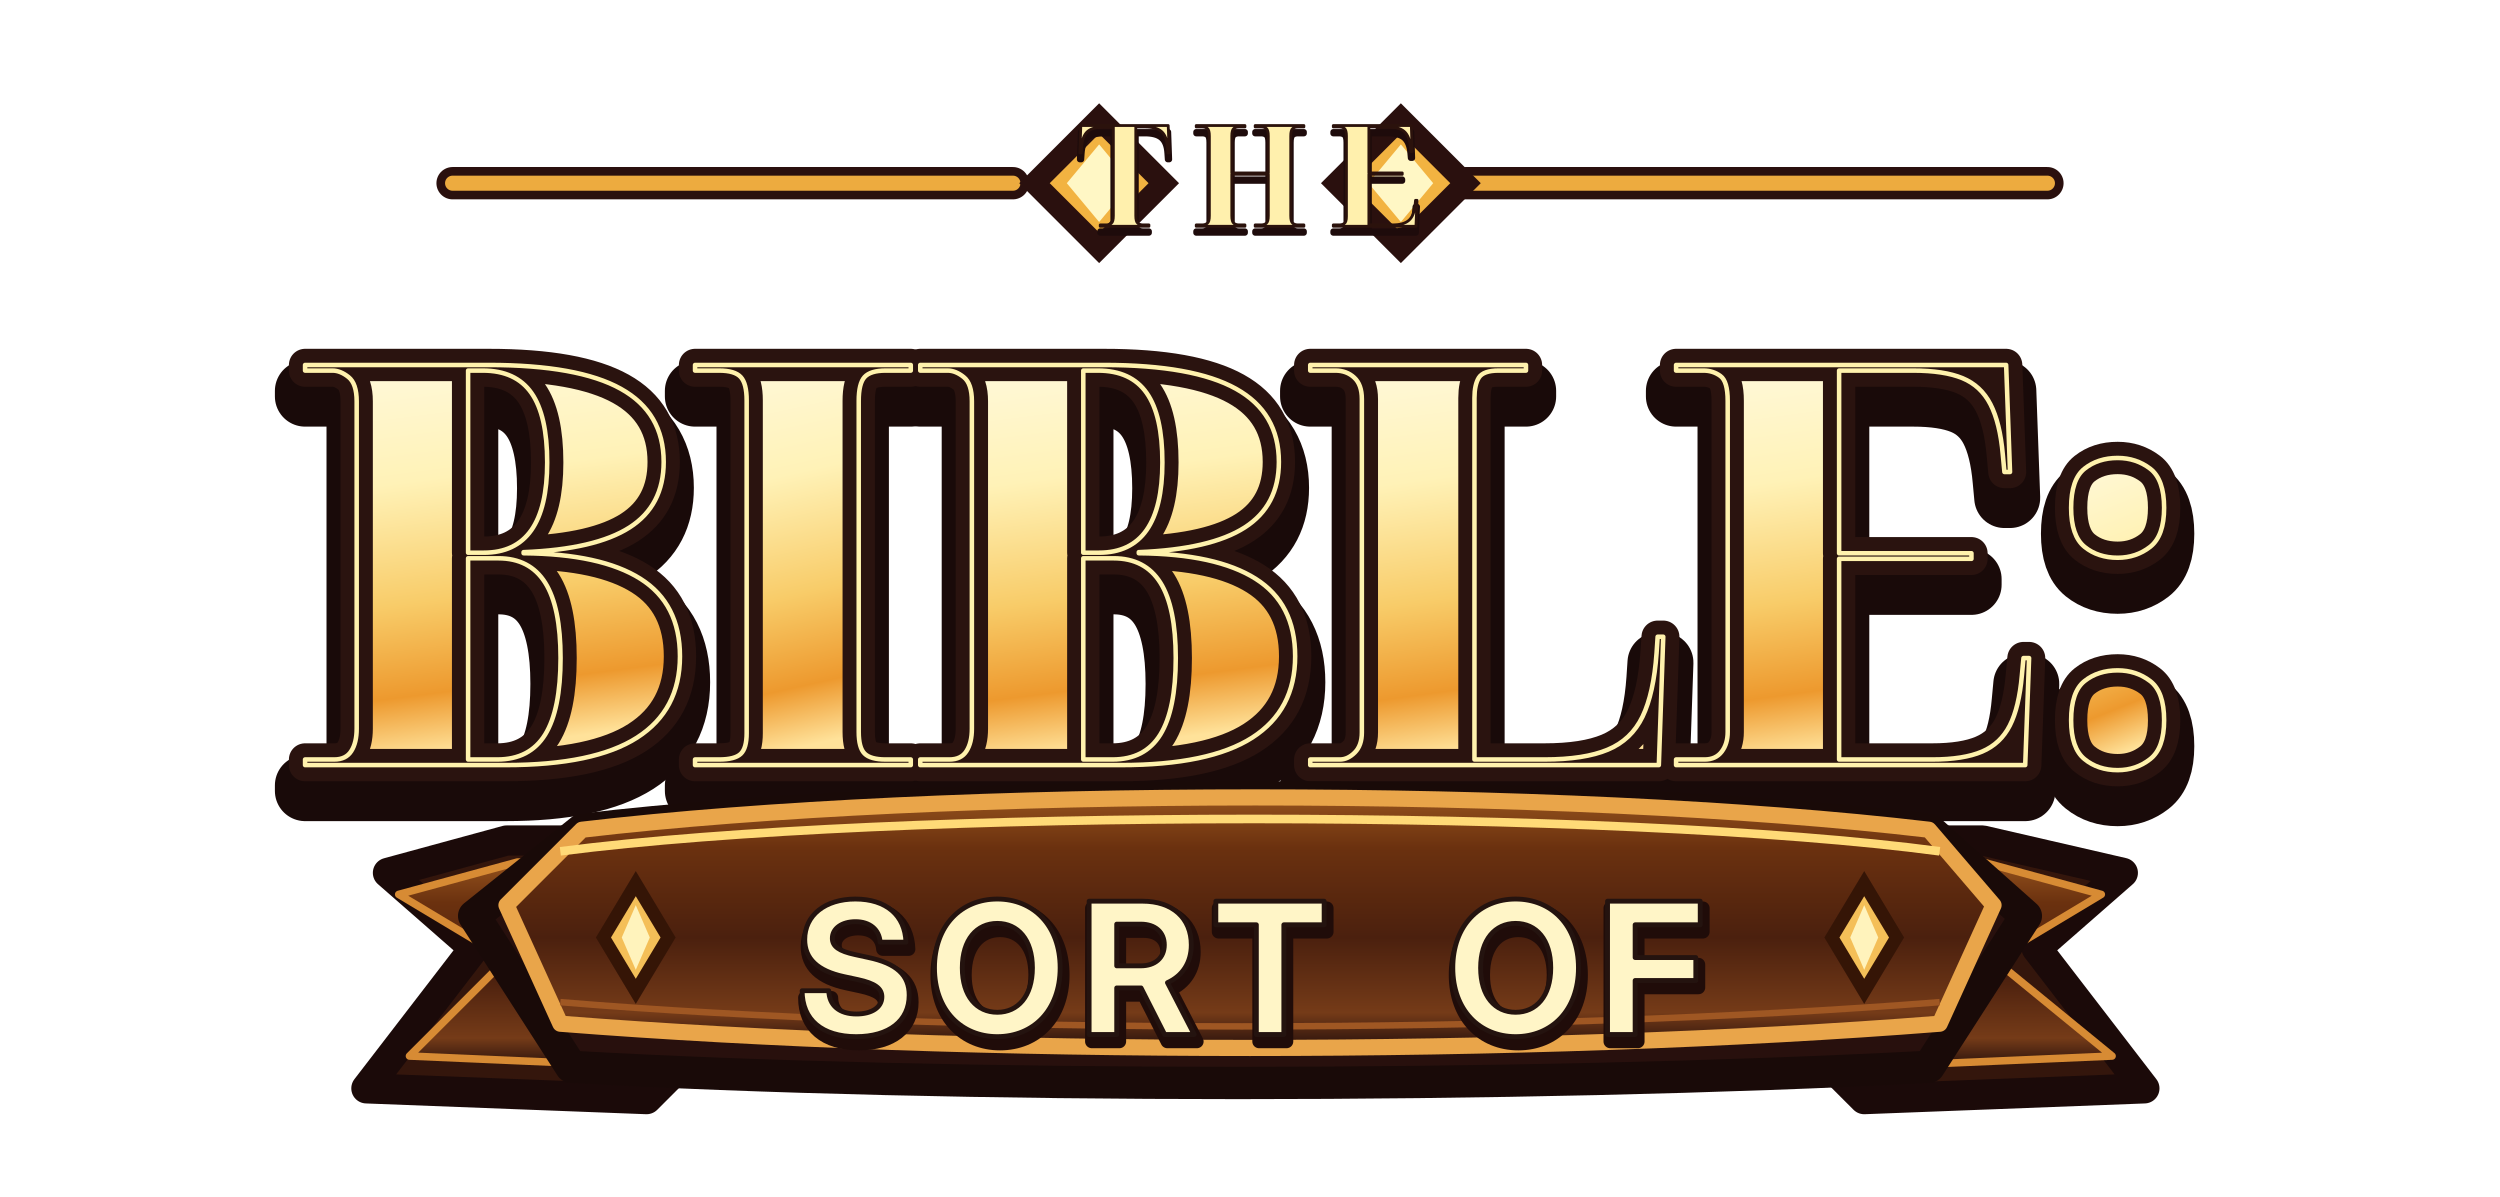
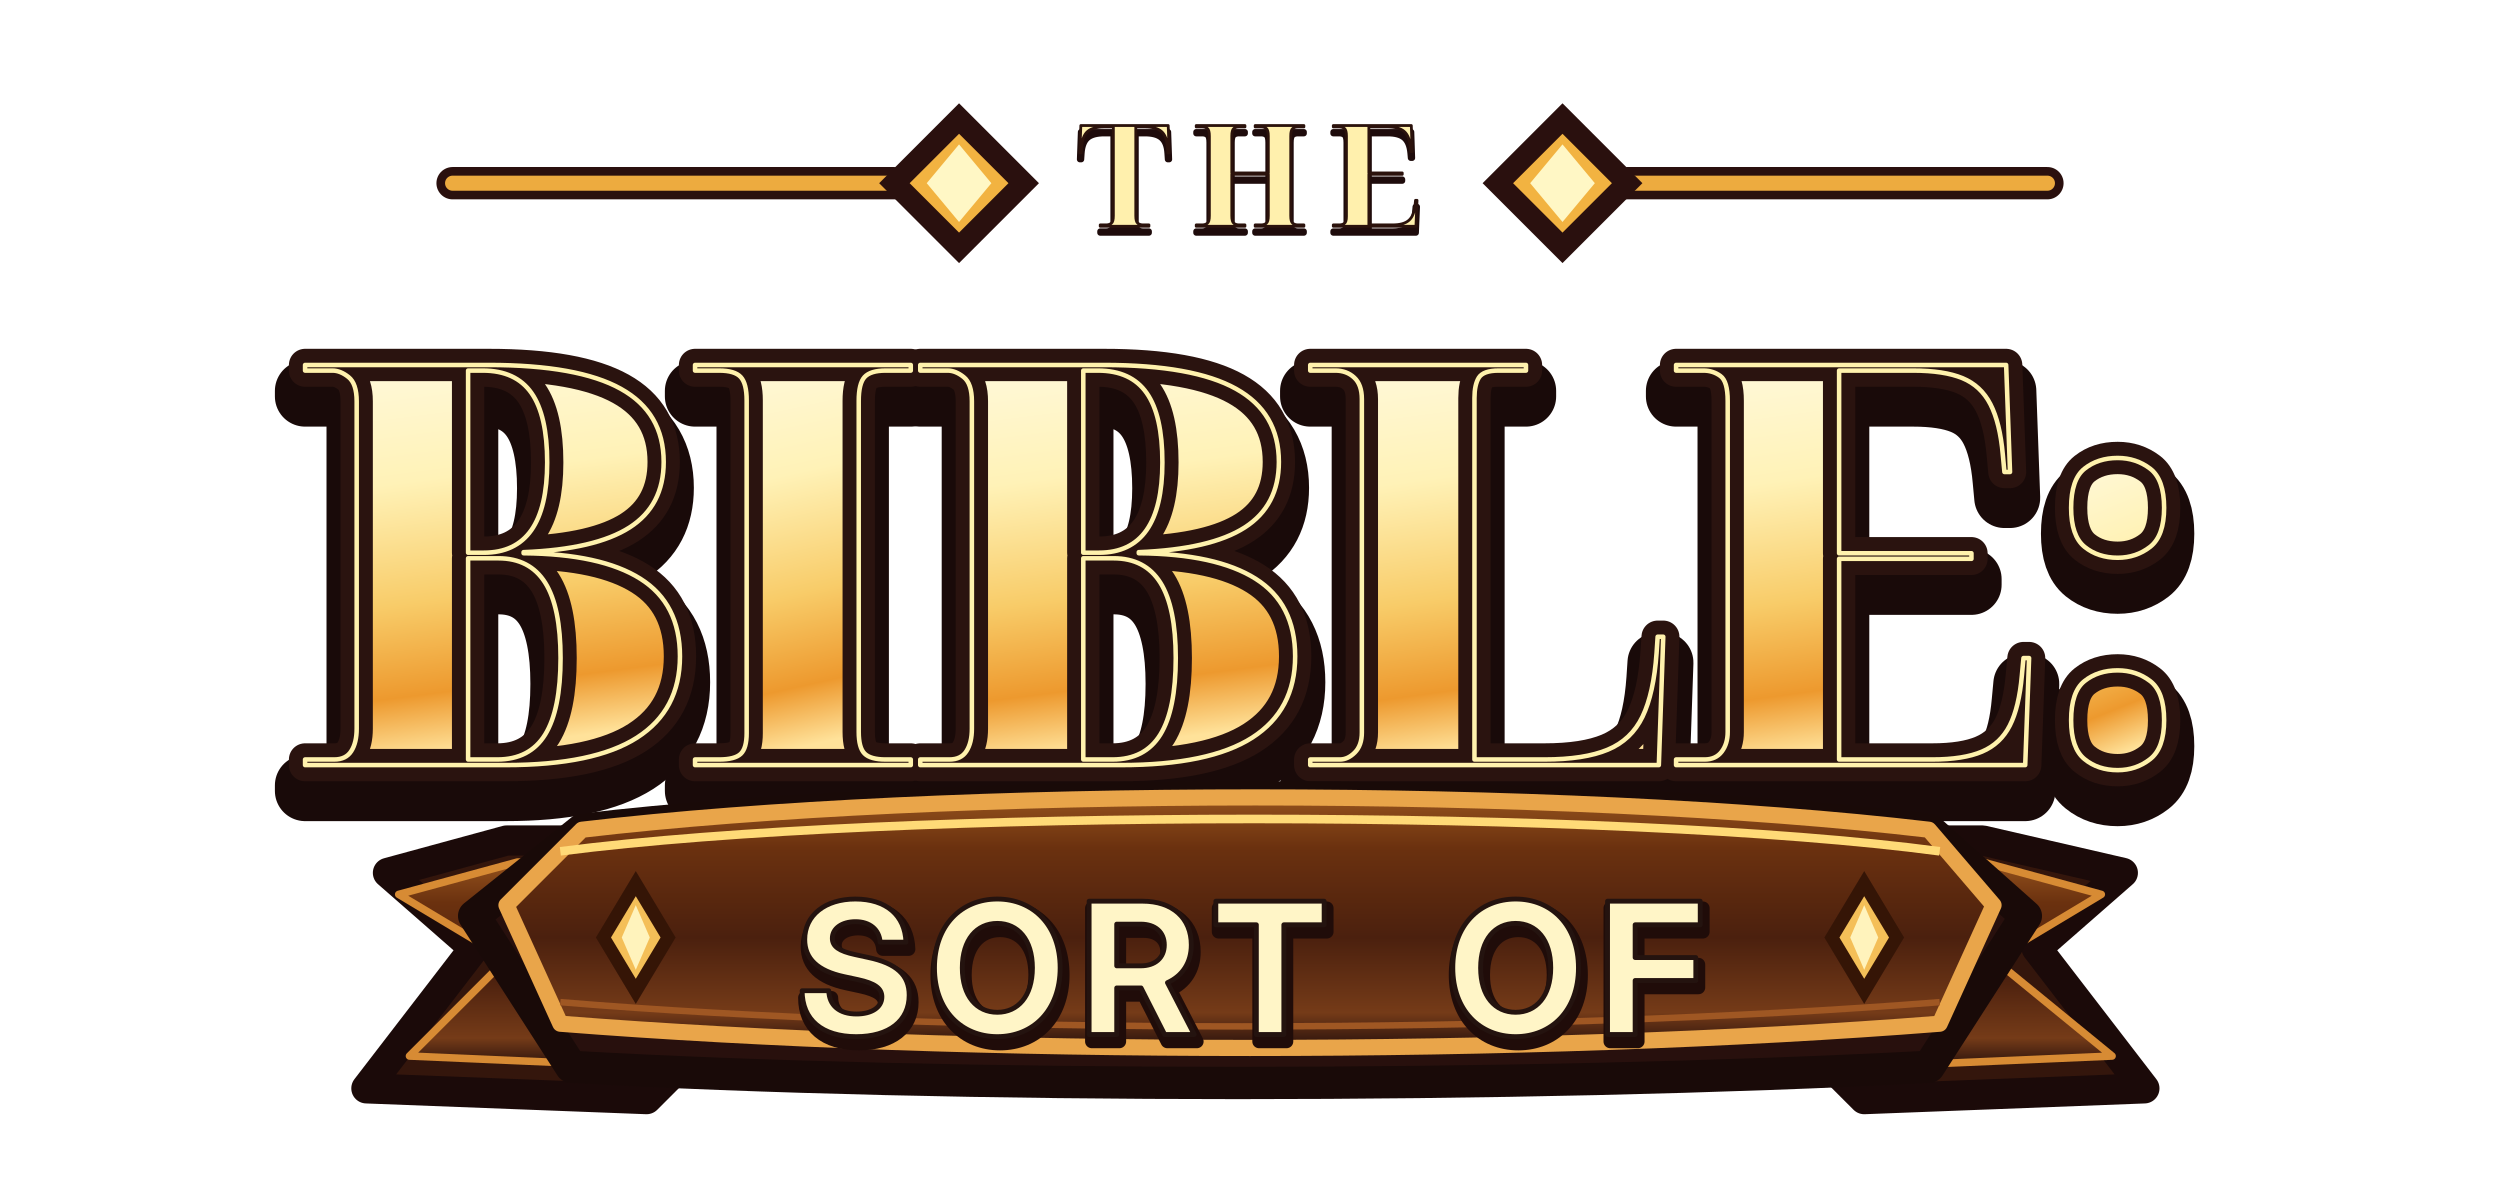
<svg xmlns="http://www.w3.org/2000/svg" width="928" height="444" viewBox="0 0 232 111">
  <defs>
    <linearGradient id="gold" x1="0%" y1="0%" x2="12%" y2="100%">
      <stop offset="0%" stop-color="#fff9dc" />
      <stop offset="32%" stop-color="#fff2b7" />
      <stop offset="62%" stop-color="#f8cc69" />
      <stop offset="85%" stop-color="#ed992e" />
      <stop offset="100%" stop-color="#ffe29a" />
    </linearGradient>
    <linearGradient id="wood" x1="0%" y1="0%" x2="0%" y2="100%">
      <stop offset="0%" stop-color="#93511c" />
      <stop offset="20%" stop-color="#6b310f" />
      <stop offset="56%" stop-color="#4b200e" />
      <stop offset="86%" stop-color="#753b18" />
      <stop offset="100%" stop-color="#28110c" />
    </linearGradient>
    <linearGradient id="ribbon" x1="0%" y1="0%" x2="0%" y2="100%">
      <stop offset="0%" stop-color="#fcdfa1" />
      <stop offset="35%" stop-color="#f1bb58" />
      <stop offset="77%" stop-color="#ab5d20" />
      <stop offset="100%" stop-color="#ffe7a2" />
    </linearGradient>
  </defs>
  <g transform="translate(0 1)">
-     <path d="M42 16H94M136 16H190" stroke="#2a100e" stroke-width="3.0" stroke-linecap="round" />
-     <path d="M42 16H94M136 16H190" stroke="#edab3f" stroke-width="1.4" stroke-linecap="round" />
-     <path d="M96 16L102 10L108 16L102 22Z M124 16L130 10L136 16L130 22Z" fill="#f2b341" stroke="#2a100e" stroke-width="2" />
-     <path d="M102 12.4L105 16L102 19.6L99 16Z M130 12.4L133 16L130 19.6L127 16Z" fill="#fff7c5" />
+     <path d="M42 16H83M151 16H190" stroke="#2a100e" stroke-width="3.0" stroke-linecap="round" />
+     <path d="M42 16H83M151 16H190" stroke="#edab3f" stroke-width="1.4" stroke-linecap="round" />
+     <path d="M83 16L89 10L95 16L89 22Z M139 16L145 10L151 16L145 22Z" fill="#f2b341" stroke="#2a100e" stroke-width="2" />
+     <path d="M89 12.4L92 16L89 19.6L86 16Z M145 12.4L148 16L145 19.6L142 16Z" fill="#fff7c5" />
    <path d="M102.1 20V19.87H102.65Q102.94 19.87 103.13 19.72Q103.32 19.58 103.32 19.02V10.78H102.48Q101.42 10.78 100.93 11.2Q100.45 11.62 100.38 12.61L100.34 13.19H100.21L100.3 10.65H108.41L108.5 13.19H108.37L108.33 12.61Q108.27 11.62 107.78 11.2Q107.3 10.78 106.24 10.78H105.4V19.02Q105.4 19.58 105.59 19.72Q105.78 19.87 106.07 19.87H106.62V20Z" fill="#1e0b0b" stroke="#1e0b0b" stroke-width="0.55" stroke-linejoin="round" transform="translate(0 0.6)" />
    <path d="M111.01 20V19.87H111.56Q111.85 19.87 112.04 19.72Q112.23 19.58 112.23 19.02V11.63Q112.23 11.07 112.04 10.92Q111.85 10.78 111.56 10.78H111.01V10.65H115.53V10.78H114.98Q114.69 10.78 114.5 10.92Q114.31 11.07 114.31 11.63V15.05H117.7V11.63Q117.7 11.07 117.51 10.92Q117.32 10.78 117.03 10.78H116.48V10.65H121V10.78H120.45Q120.16 10.78 119.97 10.92Q119.78 11.07 119.78 11.63V19.02Q119.78 19.58 119.97 19.72Q120.16 19.87 120.45 19.87H121V20H116.48V19.87H117.03Q117.32 19.87 117.51 19.72Q117.7 19.58 117.7 19.02V15.18H114.31V19.02Q114.31 19.58 114.5 19.72Q114.69 19.87 114.98 19.87H115.53V20Z" fill="#1e0b0b" stroke="#1e0b0b" stroke-width="0.55" stroke-linejoin="round" transform="translate(0 0.6)" />
    <path d="M123.73 20V19.87H124.28Q124.55 19.87 124.75 19.74Q124.95 19.61 124.95 19.08V11.63Q124.95 11.07 124.76 10.92Q124.57 10.78 124.28 10.78H123.73V10.65H130.97L131.05 13.06H130.92L130.88 12.61Q130.79 11.62 130.31 11.2Q129.83 10.78 128.78 10.78H127.03V15.05H130.13V15.18H127.03V19.87H129.23Q130.28 19.87 130.75 19.44Q131.23 19.02 131.32 18.02L131.36 17.59H131.5L131.4 20Z" fill="#1e0b0b" stroke="#1e0b0b" stroke-width="0.55" stroke-linejoin="round" transform="translate(0 0.6)" />
    <path d="M102.1 20V19.87H102.65Q102.94 19.87 103.13 19.72Q103.32 19.58 103.32 19.02V10.78H102.48Q101.42 10.78 100.93 11.2Q100.45 11.62 100.38 12.61L100.34 13.19H100.21L100.3 10.65H108.41L108.5 13.19H108.37L108.33 12.61Q108.27 11.62 107.78 11.2Q107.3 10.78 106.24 10.78H105.4V19.02Q105.4 19.58 105.59 19.72Q105.78 19.87 106.07 19.87H106.62V20Z" fill="#fff0ad" stroke="#2b120c" stroke-width="0.26" stroke-linejoin="round" />
    <path d="M111.01 20V19.87H111.56Q111.85 19.87 112.04 19.72Q112.23 19.58 112.23 19.02V11.63Q112.23 11.07 112.04 10.92Q111.85 10.78 111.56 10.78H111.01V10.65H115.53V10.78H114.98Q114.69 10.78 114.5 10.92Q114.31 11.07 114.31 11.63V15.05H117.7V11.63Q117.7 11.07 117.51 10.92Q117.32 10.78 117.03 10.78H116.48V10.65H121V10.78H120.45Q120.16 10.78 119.97 10.92Q119.78 11.07 119.78 11.63V19.02Q119.78 19.58 119.97 19.72Q120.16 19.87 120.45 19.87H121V20H116.48V19.87H117.03Q117.32 19.87 117.51 19.72Q117.7 19.58 117.7 19.02V15.18H114.31V19.02Q114.31 19.58 114.5 19.72Q114.69 19.87 114.98 19.87H115.53V20Z" fill="#fff0ad" stroke="#2b120c" stroke-width="0.26" stroke-linejoin="round" />
    <path d="M123.73 20V19.87H124.28Q124.55 19.87 124.75 19.74Q124.95 19.61 124.95 19.08V11.63Q124.95 11.07 124.76 10.92Q124.57 10.78 124.28 10.78H123.73V10.65H130.97L131.05 13.06H130.92L130.88 12.61Q130.79 11.62 130.31 11.2Q129.83 10.78 128.78 10.78H127.03V15.05H130.13V15.18H127.03V19.87H129.23Q130.28 19.87 130.75 19.44Q131.23 19.02 131.32 18.02L131.36 17.59H131.5L131.4 20Z" fill="#fff0ad" stroke="#2b120c" stroke-width="0.26" stroke-linejoin="round" />
  </g>
  <g>
    <path d="M28.31 71V70.48H31.02Q32.11 70.48 32.6 69.7Q33.1 68.92 33.1 67.62V37.25Q33.1 35.59 32.34 34.99Q31.59 34.39 30.86 34.39H28.31V33.87H45.37Q53.64 33.87 57.61 36.08Q61.59 38.29 61.59 42.87Q61.59 46.92 58.42 48.95Q55.25 50.98 48.59 51.24V51.34Q55.77 51.4 59.43 53.71Q63.1 56.02 63.1 60.91Q63.1 65.9 59.12 68.45Q55.14 71 46.93 71ZM44.9 51.29Q50.78 51.29 50.78 42.92Q50.78 38.55 49.32 36.47Q47.86 34.39 44.8 34.39H43.44V51.29ZM46.15 70.48Q49.16 70.48 50.59 68.17Q52.02 65.85 52.02 61.07Q52.02 56.34 50.59 54.07Q49.16 51.81 46.25 51.81H43.44V70.48Z" fill="#25100d" stroke="#190a09" stroke-width="5.6" stroke-linejoin="round" transform="translate(0 2.4)" />
    <path d="M64.5 71V70.48H66.74Q68.19 70.48 68.74 69.96Q69.29 69.44 69.29 68.04V37.15Q69.29 35.59 68.74 34.99Q68.19 34.39 66.74 34.39H64.5V33.87H84.52V34.39H82.18Q80.78 34.39 80.23 34.99Q79.69 35.59 79.69 37.2V67.93Q79.69 69.39 80.23 69.93Q80.78 70.48 82.18 70.48H84.52V71Z" fill="#25100d" stroke="#190a09" stroke-width="5.6" stroke-linejoin="round" transform="translate(0 2.4)" />
    <path d="M85.4 71V70.48H88.11Q89.2 70.48 89.69 69.7Q90.19 68.92 90.19 67.62V37.25Q90.19 35.59 89.43 34.99Q88.68 34.39 87.95 34.39H85.4V33.87H102.46Q110.73 33.87 114.7 36.08Q118.68 38.29 118.68 42.87Q118.68 46.92 115.51 48.95Q112.34 50.98 105.68 51.24V51.34Q112.86 51.4 116.52 53.71Q120.19 56.02 120.19 60.91Q120.19 65.9 116.21 68.45Q112.23 71 104.02 71ZM101.99 51.29Q107.87 51.29 107.87 42.92Q107.87 38.55 106.41 36.47Q104.95 34.39 101.89 34.39H100.53V51.29ZM103.24 70.48Q106.25 70.48 107.68 68.17Q109.11 65.85 109.11 61.07Q109.11 56.34 107.68 54.07Q106.25 51.81 103.34 51.81H100.53V70.48Z" fill="#25100d" stroke="#190a09" stroke-width="5.6" stroke-linejoin="round" transform="translate(0 2.4)" />
    <path d="M121.59 71V70.48H124.35Q125.08 70.48 125.73 69.83Q126.38 69.18 126.38 67.98V37.04Q126.38 35.69 125.67 35.04Q124.97 34.39 123.93 34.39H121.59V33.87H141.61V34.39H139.06Q137.66 34.39 137.24 35.04Q136.83 35.69 136.83 36.94V70.48H143.33Q147.02 70.48 149.2 69.57Q151.39 68.66 152.43 66.5Q153.47 64.34 153.73 60.6L153.83 59.09H154.35L153.94 71Z" fill="#25100d" stroke="#190a09" stroke-width="5.6" stroke-linejoin="round" transform="translate(0 2.4)" />
    <path d="M155.54 71V70.48H158.19Q159.23 70.48 159.78 69.75Q160.33 69.02 160.33 67.93V37.2Q160.33 35.38 159.65 34.89Q158.97 34.39 158.09 34.39H155.54V33.87H186.17L186.53 43.8H186.01L185.86 42.19Q185.6 39.23 184.71 37.51Q183.83 35.8 182.11 35.09Q180.4 34.39 177.54 34.39H170.67V51.34H182.95V51.86H170.67V70.48H179.31Q182.22 70.48 183.93 69.75Q185.65 69.02 186.51 67.33Q187.37 65.64 187.63 62.68L187.78 61.07H188.3L187.94 71Z" fill="#25100d" stroke="#190a09" stroke-width="5.6" stroke-linejoin="round" transform="translate(0 2.4)" />
    <path d="M196.52 51.76Q194.7 51.76 193.45 50.75Q192.2 49.73 192.2 47.13Q192.2 44.48 193.45 43.49Q194.7 42.5 196.52 42.5Q198.23 42.5 199.53 43.49Q200.83 44.48 200.83 47.13Q200.83 49.73 199.53 50.75Q198.23 51.76 196.52 51.76ZM196.52 71.47Q194.7 71.47 193.45 70.45Q192.2 69.44 192.2 66.84Q192.2 64.19 193.45 63.2Q194.7 62.21 196.52 62.21Q198.23 62.21 199.53 63.2Q200.83 64.19 200.83 66.84Q200.83 69.44 199.53 70.45Q198.23 71.47 196.52 71.47Z" fill="#25100d" stroke="#190a09" stroke-width="5.6" stroke-linejoin="round" transform="translate(0 2.4)" />
    <path d="M28.31 71V70.48H31.02Q32.11 70.48 32.6 69.7Q33.1 68.92 33.1 67.62V37.25Q33.1 35.59 32.34 34.99Q31.59 34.39 30.86 34.39H28.31V33.87H45.37Q53.64 33.87 57.61 36.08Q61.59 38.29 61.59 42.87Q61.59 46.92 58.42 48.95Q55.25 50.98 48.59 51.24V51.34Q55.77 51.4 59.43 53.71Q63.1 56.02 63.1 60.91Q63.1 65.9 59.12 68.45Q55.14 71 46.93 71ZM44.9 51.29Q50.78 51.29 50.78 42.92Q50.78 38.55 49.32 36.47Q47.86 34.39 44.8 34.39H43.44V51.29ZM46.15 70.48Q49.16 70.48 50.59 68.17Q52.02 65.85 52.02 61.07Q52.02 56.34 50.59 54.07Q49.16 51.81 46.25 51.81H43.44V70.48Z" fill="url(#gold)" stroke="#2a130f" stroke-width="3.0" stroke-linejoin="round" />
    <path d="M64.5 71V70.48H66.74Q68.19 70.48 68.74 69.96Q69.29 69.44 69.29 68.04V37.15Q69.29 35.59 68.74 34.99Q68.19 34.39 66.74 34.39H64.5V33.87H84.52V34.39H82.18Q80.78 34.39 80.23 34.99Q79.69 35.59 79.69 37.2V67.93Q79.69 69.39 80.23 69.93Q80.78 70.48 82.18 70.48H84.52V71Z" fill="url(#gold)" stroke="#2a130f" stroke-width="3.0" stroke-linejoin="round" />
    <path d="M85.4 71V70.48H88.11Q89.2 70.48 89.69 69.7Q90.19 68.92 90.19 67.62V37.25Q90.19 35.59 89.43 34.99Q88.68 34.39 87.95 34.39H85.4V33.87H102.46Q110.73 33.87 114.7 36.08Q118.68 38.29 118.68 42.87Q118.68 46.92 115.51 48.95Q112.34 50.98 105.68 51.24V51.34Q112.86 51.4 116.52 53.71Q120.19 56.02 120.19 60.91Q120.19 65.9 116.21 68.45Q112.23 71 104.02 71ZM101.99 51.29Q107.87 51.29 107.87 42.92Q107.87 38.55 106.41 36.47Q104.95 34.39 101.89 34.39H100.53V51.29ZM103.24 70.48Q106.25 70.48 107.68 68.17Q109.11 65.85 109.11 61.07Q109.11 56.34 107.68 54.07Q106.25 51.81 103.34 51.81H100.53V70.48Z" fill="url(#gold)" stroke="#2a130f" stroke-width="3.0" stroke-linejoin="round" />
    <path d="M121.59 71V70.48H124.35Q125.08 70.48 125.73 69.83Q126.38 69.18 126.38 67.98V37.04Q126.38 35.69 125.67 35.04Q124.97 34.39 123.93 34.39H121.59V33.87H141.61V34.39H139.06Q137.66 34.39 137.24 35.04Q136.83 35.69 136.83 36.94V70.48H143.33Q147.02 70.48 149.2 69.57Q151.39 68.66 152.43 66.5Q153.47 64.34 153.73 60.6L153.83 59.09H154.35L153.94 71Z" fill="url(#gold)" stroke="#2a130f" stroke-width="3.0" stroke-linejoin="round" />
    <path d="M155.54 71V70.48H158.19Q159.23 70.48 159.78 69.75Q160.33 69.02 160.33 67.93V37.2Q160.33 35.38 159.65 34.89Q158.97 34.39 158.09 34.39H155.54V33.87H186.17L186.53 43.8H186.01L185.86 42.19Q185.6 39.23 184.71 37.51Q183.83 35.8 182.11 35.09Q180.4 34.39 177.54 34.39H170.67V51.34H182.95V51.86H170.67V70.48H179.31Q182.22 70.48 183.93 69.75Q185.65 69.02 186.51 67.33Q187.37 65.64 187.63 62.68L187.78 61.07H188.3L187.94 71Z" fill="url(#gold)" stroke="#2a130f" stroke-width="3.0" stroke-linejoin="round" />
    <path d="M196.52 51.76Q194.7 51.76 193.45 50.75Q192.2 49.73 192.2 47.13Q192.2 44.48 193.45 43.49Q194.7 42.5 196.52 42.5Q198.23 42.5 199.53 43.49Q200.83 44.48 200.83 47.13Q200.83 49.73 199.53 50.75Q198.23 51.76 196.52 51.76ZM196.52 71.47Q194.7 71.47 193.45 70.45Q192.2 69.44 192.2 66.84Q192.2 64.19 193.45 63.2Q194.7 62.21 196.52 62.21Q198.23 62.21 199.53 63.2Q200.83 64.19 200.83 66.84Q200.83 69.44 199.53 70.45Q198.23 71.47 196.52 71.47Z" fill="url(#gold)" stroke="#2a130f" stroke-width="3.0" stroke-linejoin="round" />
    <path d="M28.31 71V70.48H31.02Q32.11 70.48 32.6 69.7Q33.1 68.92 33.1 67.62V37.25Q33.1 35.59 32.34 34.99Q31.59 34.39 30.86 34.39H28.31V33.87H45.37Q53.64 33.87 57.61 36.08Q61.59 38.29 61.59 42.87Q61.59 46.92 58.42 48.95Q55.25 50.98 48.59 51.24V51.34Q55.77 51.4 59.43 53.71Q63.1 56.02 63.1 60.91Q63.1 65.9 59.12 68.45Q55.14 71 46.93 71ZM44.9 51.29Q50.78 51.29 50.78 42.92Q50.78 38.55 49.32 36.47Q47.86 34.39 44.8 34.39H43.44V51.29ZM46.15 70.48Q49.16 70.48 50.59 68.17Q52.02 65.85 52.02 61.07Q52.02 56.34 50.59 54.07Q49.16 51.81 46.25 51.81H43.44V70.48Z" fill="none" stroke="#fff2ad" stroke-width="0.42" stroke-linejoin="round" />
    <path d="M64.5 71V70.48H66.74Q68.19 70.48 68.74 69.96Q69.29 69.44 69.29 68.04V37.15Q69.29 35.59 68.74 34.99Q68.19 34.39 66.74 34.39H64.5V33.87H84.52V34.39H82.18Q80.78 34.39 80.23 34.99Q79.69 35.59 79.69 37.2V67.93Q79.69 69.39 80.23 69.93Q80.78 70.48 82.18 70.48H84.52V71Z" fill="none" stroke="#fff2ad" stroke-width="0.42" stroke-linejoin="round" />
    <path d="M85.4 71V70.48H88.11Q89.2 70.48 89.69 69.7Q90.19 68.92 90.19 67.62V37.25Q90.19 35.59 89.43 34.99Q88.68 34.39 87.95 34.39H85.4V33.87H102.46Q110.73 33.87 114.7 36.08Q118.68 38.29 118.68 42.87Q118.68 46.92 115.51 48.95Q112.34 50.98 105.68 51.24V51.34Q112.86 51.4 116.52 53.71Q120.19 56.02 120.19 60.91Q120.19 65.9 116.21 68.45Q112.23 71 104.02 71ZM101.99 51.29Q107.87 51.29 107.87 42.92Q107.87 38.55 106.41 36.47Q104.95 34.39 101.89 34.39H100.53V51.29ZM103.24 70.48Q106.25 70.48 107.68 68.17Q109.11 65.85 109.11 61.07Q109.11 56.34 107.68 54.07Q106.25 51.81 103.34 51.81H100.53V70.48Z" fill="none" stroke="#fff2ad" stroke-width="0.42" stroke-linejoin="round" />
    <path d="M121.59 71V70.48H124.35Q125.08 70.48 125.73 69.83Q126.38 69.18 126.38 67.98V37.04Q126.38 35.69 125.67 35.04Q124.97 34.39 123.93 34.39H121.59V33.87H141.61V34.39H139.06Q137.66 34.39 137.24 35.04Q136.83 35.69 136.83 36.94V70.48H143.33Q147.02 70.48 149.2 69.57Q151.39 68.66 152.43 66.5Q153.47 64.34 153.73 60.6L153.83 59.09H154.35L153.94 71Z" fill="none" stroke="#fff2ad" stroke-width="0.42" stroke-linejoin="round" />
    <path d="M155.54 71V70.48H158.19Q159.23 70.48 159.78 69.75Q160.33 69.02 160.33 67.93V37.2Q160.33 35.38 159.65 34.89Q158.97 34.39 158.09 34.39H155.54V33.87H186.17L186.53 43.8H186.01L185.86 42.19Q185.6 39.23 184.71 37.51Q183.83 35.8 182.11 35.09Q180.4 34.39 177.54 34.39H170.67V51.34H182.95V51.86H170.67V70.48H179.31Q182.22 70.48 183.93 69.75Q185.65 69.02 186.51 67.33Q187.37 65.64 187.63 62.68L187.78 61.07H188.3L187.94 71Z" fill="none" stroke="#fff2ad" stroke-width="0.42" stroke-linejoin="round" />
    <path d="M196.52 51.76Q194.7 51.76 193.45 50.75Q192.2 49.73 192.2 47.13Q192.2 44.48 193.45 43.49Q194.7 42.5 196.52 42.5Q198.23 42.5 199.53 43.49Q200.83 44.48 200.83 47.13Q200.83 49.73 199.53 50.75Q198.23 51.76 196.52 51.76ZM196.52 71.47Q194.7 71.47 193.45 70.45Q192.2 69.44 192.2 66.84Q192.2 64.19 193.45 63.2Q194.7 62.21 196.52 62.21Q198.23 62.21 199.53 63.2Q200.83 64.19 200.83 66.84Q200.83 69.44 199.53 70.45Q198.23 71.47 196.52 71.47Z" fill="none" stroke="#fff2ad" stroke-width="0.42" stroke-linejoin="round" />
  </g>
  <g>
    <path d="M47 78L36 81L44 88L34 101L60 102L66 96L167 96L173 102L199 101L189 88L197 81L184 78Z" fill="#34160c" stroke="#1b0a09" stroke-width="2.8" stroke-linejoin="round" />
    <path d="M48 80L37 83L47 89L38 98L61 99L66 94L167 94L173 99L196 98L185 89L195 83L184 80Z" fill="url(#wood)" stroke="#d78b34" stroke-width="0.7" stroke-linejoin="round" />
    <path d="M54 77C88 73,145 73,179 77L188 85L179 99C141 101,88 101,53 99L44 85Z" fill="#28100d" stroke="#190a08" stroke-width="3" stroke-linejoin="round" />
    <path d="M54 77C88 73,145 73,179 77L185 84L180 95C142 98,90 98,52 95L47 84Z" fill="url(#wood)" stroke="#e9a54a" stroke-width="1.5" stroke-linejoin="round" />
    <path d="M52 79C83 75,150 75,180 79" fill="none" stroke="#ffda77" stroke-width="0.8" />
    <path d="M52 93C88 96,142 96,180 93" fill="none" stroke="#9f5723" stroke-width="0.6" />
    <path d="M79.46 96.2C82.51 96.2 84.37 94.73 84.37 92.35C84.37 90.49 83.2 89.4 80.56 88.85L79.37 88.59C77.85 88.26 77.24 87.83 77.24 87.07C77.24 86.16 78.13 85.53 79.39 85.53C80.72 85.53 81.59 86.26 81.68 87.43H84.07C83.99 84.94 82.23 83.43 79.38 83.43C76.57 83.43 74.68 84.94 74.68 87.19C74.68 88.96 75.87 90.1 78.32 90.63L79.62 90.91C81.19 91.25 81.84 91.72 81.84 92.51C81.84 93.48 80.9 94.1 79.48 94.1C77.89 94.1 76.94 93.3 76.91 91.94H74.44C74.44 94.63 76.29 96.2 79.46 96.2Z" fill="#200c09" stroke="#200c09" stroke-width="1.25" stroke-linejoin="round" transform="translate(0.25 0.65)" />
    <path d="M92.55 96.2C95.88 96.2 98.38 93.76 98.38 89.82C98.38 85.88 95.88 83.43 92.55 83.43C89.22 83.43 86.72 85.88 86.72 89.82C86.72 93.74 89.22 96.2 92.55 96.2ZM92.55 93.94C90.64 93.94 89.3 92.45 89.3 89.82C89.3 87.19 90.64 85.69 92.55 85.69C94.46 85.69 95.81 87.19 95.81 89.82C95.81 92.45 94.46 93.94 92.55 93.94Z" fill="#200c09" stroke="#200c09" stroke-width="1.25" stroke-linejoin="round" transform="translate(0.25 0.65)" />
    <path d="M101.07 96H103.63V91.68H105.87C105.88 91.68 105.89 91.68 105.89 91.68L108.08 96H110.82L108.34 91.19C109.73 90.56 110.55 89.33 110.55 87.69C110.55 85.2 108.81 83.63 106.02 83.63H101.07ZM103.63 89.63V85.76H105.86C107.21 85.76 108.05 86.51 108.05 87.69C108.05 88.87 107.21 89.63 105.87 89.63Z" fill="#200c09" stroke="#200c09" stroke-width="1.25" stroke-linejoin="round" transform="translate(0.25 0.65)" />
    <path d="M112.83 85.82H116.59V96H119.14V85.82H122.88V83.63H112.83Z" fill="#200c09" stroke="#200c09" stroke-width="1.25" stroke-linejoin="round" transform="translate(0.25 0.65)" />
    <path d="M140.65 96.2C143.98 96.2 146.48 93.76 146.48 89.82C146.48 85.88 143.98 83.43 140.65 83.43C137.32 83.43 134.82 85.88 134.82 89.82C134.82 93.74 137.32 96.2 140.65 96.2ZM140.65 93.94C138.74 93.94 137.4 92.45 137.4 89.82C137.4 87.19 138.74 85.69 140.65 85.69C142.56 85.69 143.91 87.19 143.91 89.82C143.91 92.45 142.56 93.94 140.65 93.94Z" fill="#200c09" stroke="#200c09" stroke-width="1.25" stroke-linejoin="round" transform="translate(0.25 0.65)" />
    <path d="M149.18 96H151.74V90.99H157.37V88.86H151.74V85.82H157.78V83.63H149.18Z" fill="#200c09" stroke="#200c09" stroke-width="1.25" stroke-linejoin="round" transform="translate(0.25 0.65)" />
    <path d="M79.46 96.2C82.51 96.2 84.37 94.73 84.37 92.35C84.37 90.49 83.2 89.4 80.56 88.85L79.37 88.59C77.85 88.26 77.24 87.83 77.24 87.07C77.24 86.16 78.13 85.53 79.39 85.53C80.72 85.53 81.59 86.26 81.68 87.43H84.07C83.99 84.94 82.23 83.43 79.38 83.43C76.57 83.43 74.68 84.94 74.68 87.19C74.68 88.96 75.87 90.1 78.32 90.63L79.62 90.91C81.19 91.25 81.84 91.72 81.84 92.51C81.84 93.48 80.9 94.1 79.48 94.1C77.89 94.1 76.94 93.3 76.91 91.94H74.44C74.44 94.63 76.29 96.2 79.46 96.2Z" fill="#fff5c7" stroke="#24130f" stroke-width="0.45" stroke-linejoin="round" />
    <path d="M92.55 96.2C95.88 96.2 98.38 93.76 98.38 89.82C98.38 85.88 95.88 83.43 92.55 83.43C89.22 83.43 86.72 85.88 86.72 89.82C86.72 93.74 89.22 96.2 92.55 96.2ZM92.55 93.94C90.64 93.94 89.3 92.45 89.3 89.82C89.3 87.19 90.64 85.69 92.55 85.69C94.46 85.69 95.81 87.19 95.81 89.82C95.81 92.45 94.46 93.94 92.55 93.94Z" fill="#fff5c7" stroke="#24130f" stroke-width="0.45" stroke-linejoin="round" />
    <path d="M101.07 96H103.63V91.68H105.87C105.88 91.68 105.89 91.68 105.89 91.68L108.08 96H110.82L108.34 91.19C109.73 90.56 110.55 89.33 110.55 87.69C110.55 85.2 108.81 83.63 106.02 83.63H101.07ZM103.63 89.63V85.76H105.86C107.21 85.76 108.05 86.51 108.05 87.69C108.05 88.87 107.21 89.63 105.87 89.63Z" fill="#fff5c7" stroke="#24130f" stroke-width="0.45" stroke-linejoin="round" />
    <path d="M112.83 85.82H116.59V96H119.14V85.82H122.88V83.63H112.83Z" fill="#fff5c7" stroke="#24130f" stroke-width="0.45" stroke-linejoin="round" />
    <path d="M140.65 96.2C143.98 96.2 146.48 93.76 146.48 89.82C146.48 85.88 143.98 83.43 140.65 83.43C137.32 83.43 134.82 85.88 134.82 89.82C134.82 93.74 137.32 96.2 140.65 96.2ZM140.65 93.94C138.74 93.94 137.4 92.45 137.4 89.82C137.4 87.19 138.74 85.69 140.65 85.69C142.56 85.69 143.91 87.19 143.91 89.82C143.91 92.45 142.56 93.94 140.65 93.94Z" fill="#fff5c7" stroke="#24130f" stroke-width="0.45" stroke-linejoin="round" />
    <path d="M149.18 96H151.74V90.99H157.37V88.86H151.74V85.82H157.78V83.63H149.18Z" fill="#fff5c7" stroke="#24130f" stroke-width="0.45" stroke-linejoin="round" />
    <path d="M56 87L59 82L62 87L59 92Z M170 87L173 82L176 87L173 92Z" fill="#f4bf58" stroke="#351506" stroke-width="1.2" />
    <path d="M59 84L60.3 87L59 90L57.7 87Z M173 84L174.3 87L173 90L171.7 87Z" fill="#fff3bc" />
  </g>
</svg>
